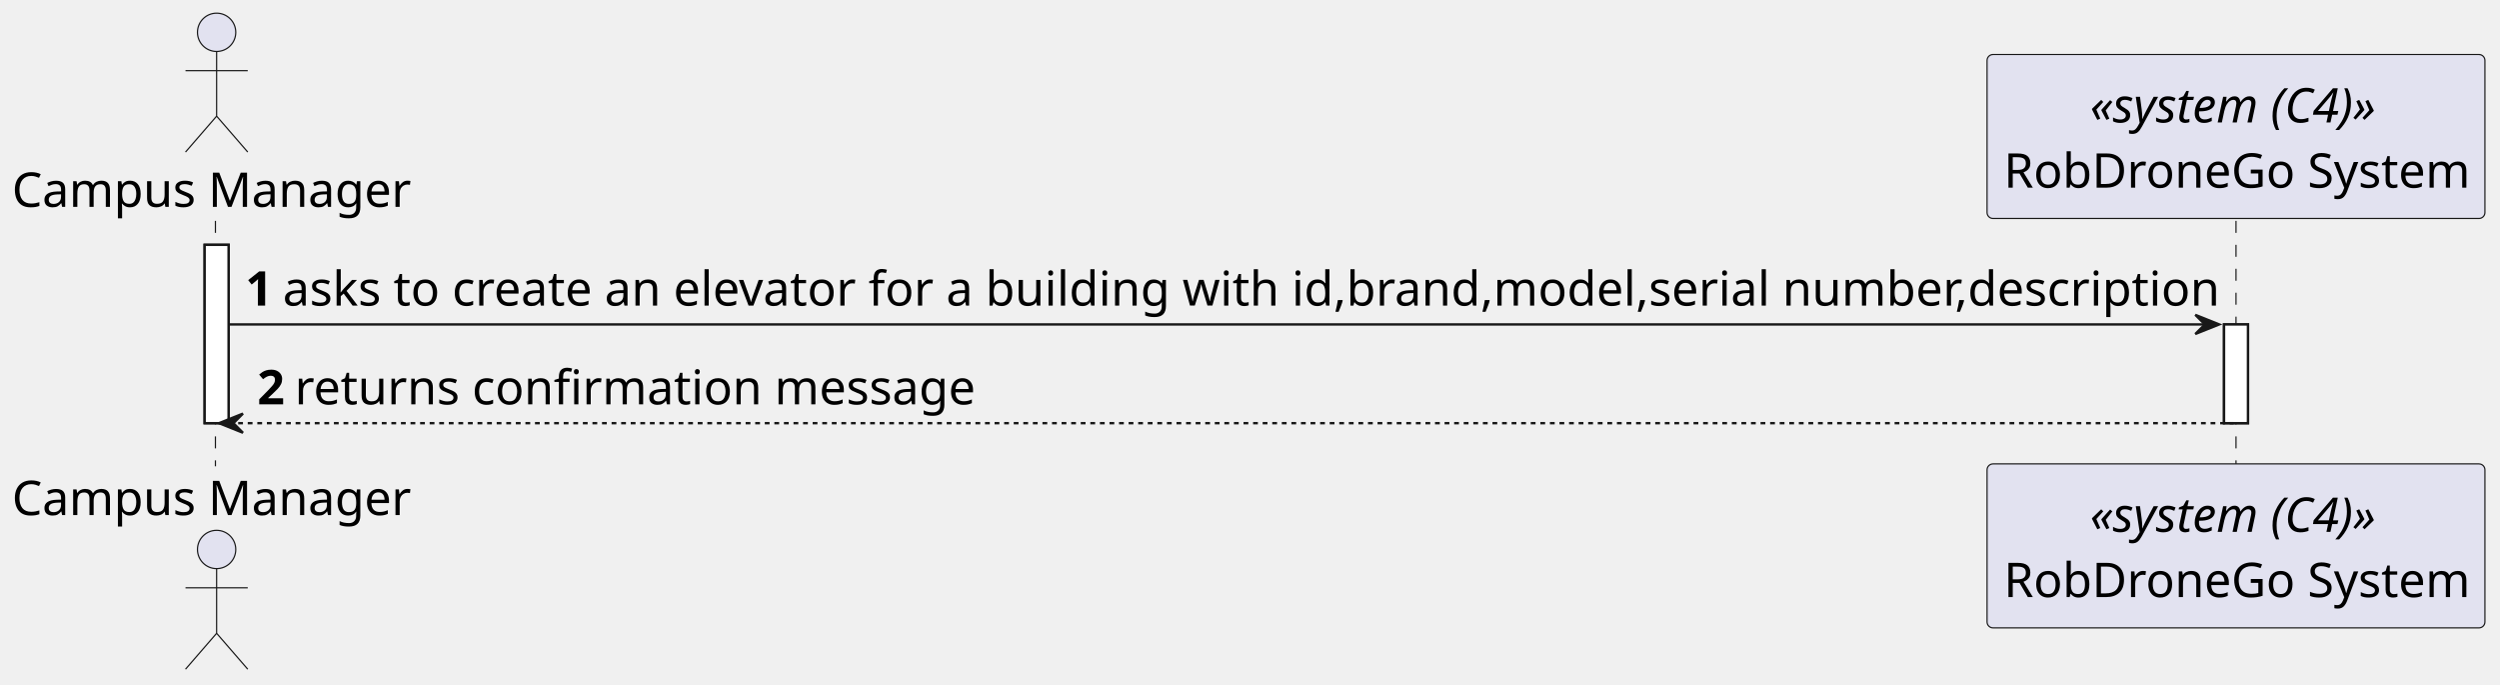
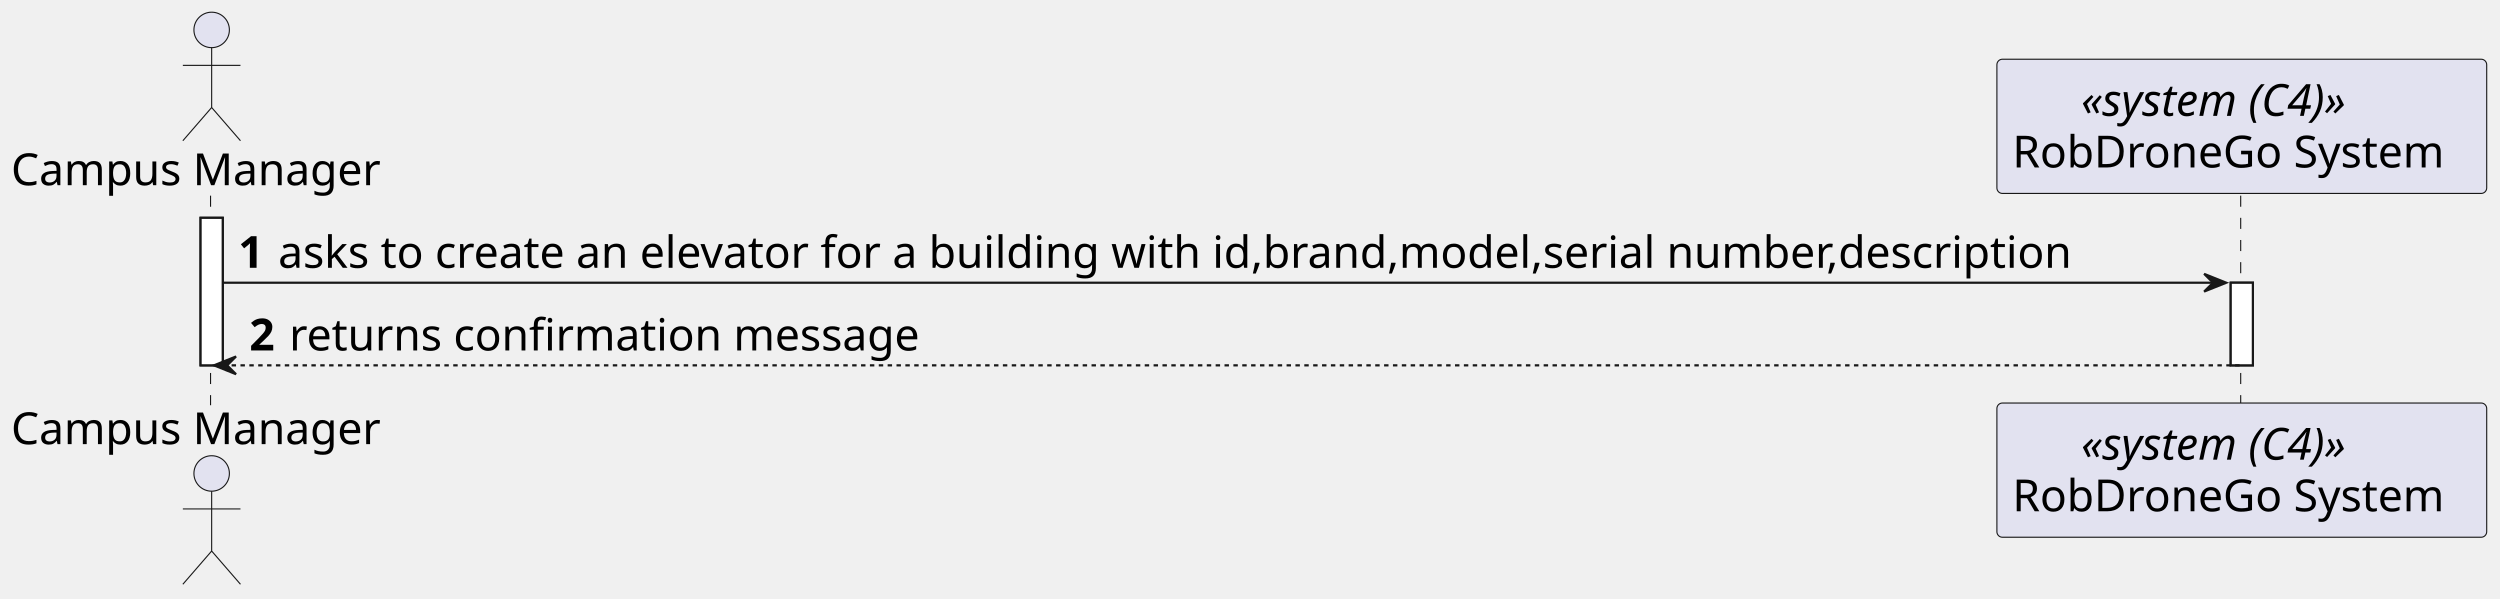
- <svg xmlns="http://www.w3.org/2000/svg" contentStyleType="text/css" height="286px" preserveAspectRatio="none" style="width:1044px;height:286px;background:#FFFFFF;" version="1.1" viewBox="0 0 1044 286" width="1044px" zoomAndPan="magnify">
+ <svg xmlns="http://www.w3.org/2000/svg" contentStyleType="text/css" height="270px" preserveAspectRatio="none" style="width:1128px;height:270px;background:#FFFFFF;" version="1.1" viewBox="0 0 1128 270" width="1128px" zoomAndPan="magnify">
  <defs />
  <g>
-     <rect fill="#FFFFFF" height="74.48" style="stroke:#181818;stroke-width:1.0;" width="10" x="85.5" y="102.24" />
-     <rect fill="#FFFFFF" height="41.24" style="stroke:#181818;stroke-width:1.0;" width="10" x="929.125" y="135.48" />
-     <line style="stroke:#181818;stroke-width:0.5;stroke-dasharray:5.0,5.0;" x1="90" x2="90" y1="92.24" y2="194.72" />
-     <line style="stroke:#181818;stroke-width:0.5;stroke-dasharray:5.0,5.0;" x1="934.125" x2="934.125" y1="92.24" y2="194.72" />
-     <text fill="#000000" font-family="sans-serif" font-size="20" lengthAdjust="spacing" textLength="165" x="5" y="86.38">Campus Manager</text>
-     <ellipse cx="90.5" cy="13.5" fill="#E2E2F0" rx="8" ry="8" style="stroke:#181818;stroke-width:0.5;" />
-     <path d="M90.5,21.5 L90.5,48.5 M77.5,29.5 L103.5,29.5 M90.5,48.5 L77.5,63.5 M90.5,48.5 L103.5,63.5 " fill="none" style="stroke:#181818;stroke-width:0.5;" />
-     <text fill="#000000" font-family="sans-serif" font-size="20" lengthAdjust="spacing" textLength="165" x="5" y="215.1">Campus Manager</text>
-     <ellipse cx="90.5" cy="229.46" fill="#E2E2F0" rx="8" ry="8" style="stroke:#181818;stroke-width:0.5;" />
-     <path d="M90.5,237.46 L90.5,264.46 M77.5,245.46 L103.5,245.46 M90.5,264.46 L77.5,279.46 M90.5,264.46 L103.5,279.46 " fill="none" style="stroke:#181818;stroke-width:0.5;" />
-     <rect fill="#E2E2F0" height="68.48" rx="2.5" ry="2.5" style="stroke:#181818;stroke-width:0.5;" width="208" x="830.125" y="22.76" />
-     <text fill="#000000" font-family="sans-serif" font-size="20" font-style="italic" lengthAdjust="spacing" textLength="122" x="873.125" y="51.14">«system (C4)»</text>
-     <text fill="#000000" font-family="sans-serif" font-size="20" lengthAdjust="spacing" textLength="194" x="837.125" y="78.38">RobDroneGo System</text>
-     <rect fill="#E2E2F0" height="68.48" rx="2.5" ry="2.5" style="stroke:#181818;stroke-width:0.5;" width="208" x="830.125" y="193.72" />
-     <text fill="#000000" font-family="sans-serif" font-size="20" font-style="italic" lengthAdjust="spacing" textLength="122" x="873.125" y="222.1">«system (C4)»</text>
-     <text fill="#000000" font-family="sans-serif" font-size="20" lengthAdjust="spacing" textLength="194" x="837.125" y="249.34">RobDroneGo System</text>
-     <rect fill="#FFFFFF" height="74.48" style="stroke:#181818;stroke-width:1.0;" width="10" x="85.5" y="102.24" />
-     <rect fill="#FFFFFF" height="41.24" style="stroke:#181818;stroke-width:1.0;" width="10" x="929.125" y="135.48" />
-     <polygon fill="#181818" points="917.125,131.48,927.125,135.48,917.125,139.48,921.125,135.48" style="stroke:#181818;stroke-width:1.0;" />
-     <line style="stroke:#181818;stroke-width:1.0;" x1="95.5" x2="923.125" y1="135.48" y2="135.48" />
-     <text fill="#000000" font-family="sans-serif" font-size="20" font-weight="bold" lengthAdjust="spacing" textLength="11.625" x="102.5" y="127.62">1</text>
-     <text fill="#000000" font-family="sans-serif" font-size="20" lengthAdjust="spacing" textLength="799" x="118.125" y="127.62">asks to create an elevator for a building with id,brand,model,serial number,description</text>
-     <polygon fill="#181818" points="101.5,172.72,91.5,176.72,101.5,180.72,97.5,176.72" style="stroke:#181818;stroke-width:1.0;" />
-     <line style="stroke:#181818;stroke-width:1.0;stroke-dasharray:2.0,2.0;" x1="95.5" x2="933.125" y1="176.72" y2="176.72" />
-     <text fill="#000000" font-family="sans-serif" font-size="20" font-weight="bold" lengthAdjust="spacing" textLength="11.625" x="107.5" y="168.86">2</text>
-     <text fill="#000000" font-family="sans-serif" font-size="20" lengthAdjust="spacing" textLength="282" x="123.125" y="168.86">returns confirmation message</text>
+     <rect fill="#FFFFFF" height="66.562" style="stroke:#181818;stroke-width:1.0;" width="10" x="90.5" y="98.281" />
+     <rect fill="#FFFFFF" height="37.281" style="stroke:#181818;stroke-width:1.0;" width="10" x="1006.5" y="127.562" />
+     <line style="stroke:#181818;stroke-width:0.5;stroke-dasharray:5.0,5.0;" x1="95" x2="95" y1="88.281" y2="182.844" />
+     <line style="stroke:#181818;stroke-width:0.5;stroke-dasharray:5.0,5.0;" x1="1011" x2="1011" y1="88.281" y2="182.844" />
+     <text fill="#000000" font-family="sans-serif" font-size="20" lengthAdjust="spacing" textLength="175" x="5" y="83.564">Campus Manager</text>
+     <ellipse cx="95.5" cy="13.5" fill="#E2E2F0" rx="8" ry="8" style="stroke:#181818;stroke-width:0.5;" />
+     <path d="M95.5,21.5 L95.5,48.5 M82.5,29.5 L108.5,29.5 M95.5,48.5 L82.5,63.5 M95.5,48.5 L108.5,63.5 " fill="none" style="stroke:#181818;stroke-width:0.5;" />
+     <text fill="#000000" font-family="sans-serif" font-size="20" lengthAdjust="spacing" textLength="175" x="5" y="200.408">Campus Manager</text>
+     <ellipse cx="95.5" cy="213.625" fill="#E2E2F0" rx="8" ry="8" style="stroke:#181818;stroke-width:0.5;" />
+     <path d="M95.5,221.625 L95.5,248.625 M82.5,229.625 L108.5,229.625 M95.5,248.625 L82.5,263.625 M95.5,248.625 L108.5,263.625 " fill="none" style="stroke:#181818;stroke-width:0.5;" />
+     <rect fill="#E2E2F0" height="60.562" rx="2.5" ry="2.5" style="stroke:#181818;stroke-width:0.5;" width="221" x="901" y="26.719" />
+     <text fill="#000000" font-family="sans-serif" font-size="20" font-style="italic" lengthAdjust="spacing" textLength="145" x="939" y="52.283">«system (C4)»</text>
+     <text fill="#000000" font-family="sans-serif" font-size="20" lengthAdjust="spacing" textLength="207" x="908" y="75.564">RobDroneGo System</text>
+     <rect fill="#E2E2F0" height="60.562" rx="2.5" ry="2.5" style="stroke:#181818;stroke-width:0.5;" width="221" x="901" y="181.844" />
+     <text fill="#000000" font-family="sans-serif" font-size="20" font-style="italic" lengthAdjust="spacing" textLength="145" x="939" y="207.408">«system (C4)»</text>
+     <text fill="#000000" font-family="sans-serif" font-size="20" lengthAdjust="spacing" textLength="207" x="908" y="230.69">RobDroneGo System</text>
+     <rect fill="#FFFFFF" height="66.562" style="stroke:#181818;stroke-width:1.0;" width="10" x="90.5" y="98.281" />
+     <rect fill="#FFFFFF" height="37.281" style="stroke:#181818;stroke-width:1.0;" width="10" x="1006.5" y="127.562" />
+     <polygon fill="#181818" points="994.5,123.562,1004.5,127.562,994.5,131.562,998.5,127.562" style="stroke:#181818;stroke-width:1.0;" />
+     <line style="stroke:#181818;stroke-width:1.0;" x1="100.5" x2="1000.5" y1="127.562" y2="127.562" />
+     <text fill="#000000" font-family="sans-serif" font-size="20" font-weight="bold" lengthAdjust="spacing" textLength="14" x="107.5" y="120.846">1</text>
+     <text fill="#000000" font-family="sans-serif" font-size="20" lengthAdjust="spacing" textLength="869" x="125.5" y="120.846">asks to create an elevator for a building with id,brand,model,serial number,description</text>
+     <polygon fill="#181818" points="106.5,160.844,96.5,164.844,106.5,168.844,102.5,164.844" style="stroke:#181818;stroke-width:1.0;" />
+     <line style="stroke:#181818;stroke-width:1.0;stroke-dasharray:2.0,2.0;" x1="100.5" x2="1010.5" y1="164.844" y2="164.844" />
+     <text fill="#000000" font-family="sans-serif" font-size="20" font-weight="bold" lengthAdjust="spacing" textLength="14" x="112.5" y="158.127">2</text>
+     <text fill="#000000" font-family="sans-serif" font-size="20" lengthAdjust="spacing" textLength="301" x="130.5" y="158.127">returns confirmation message</text>
  </g>
</svg>
